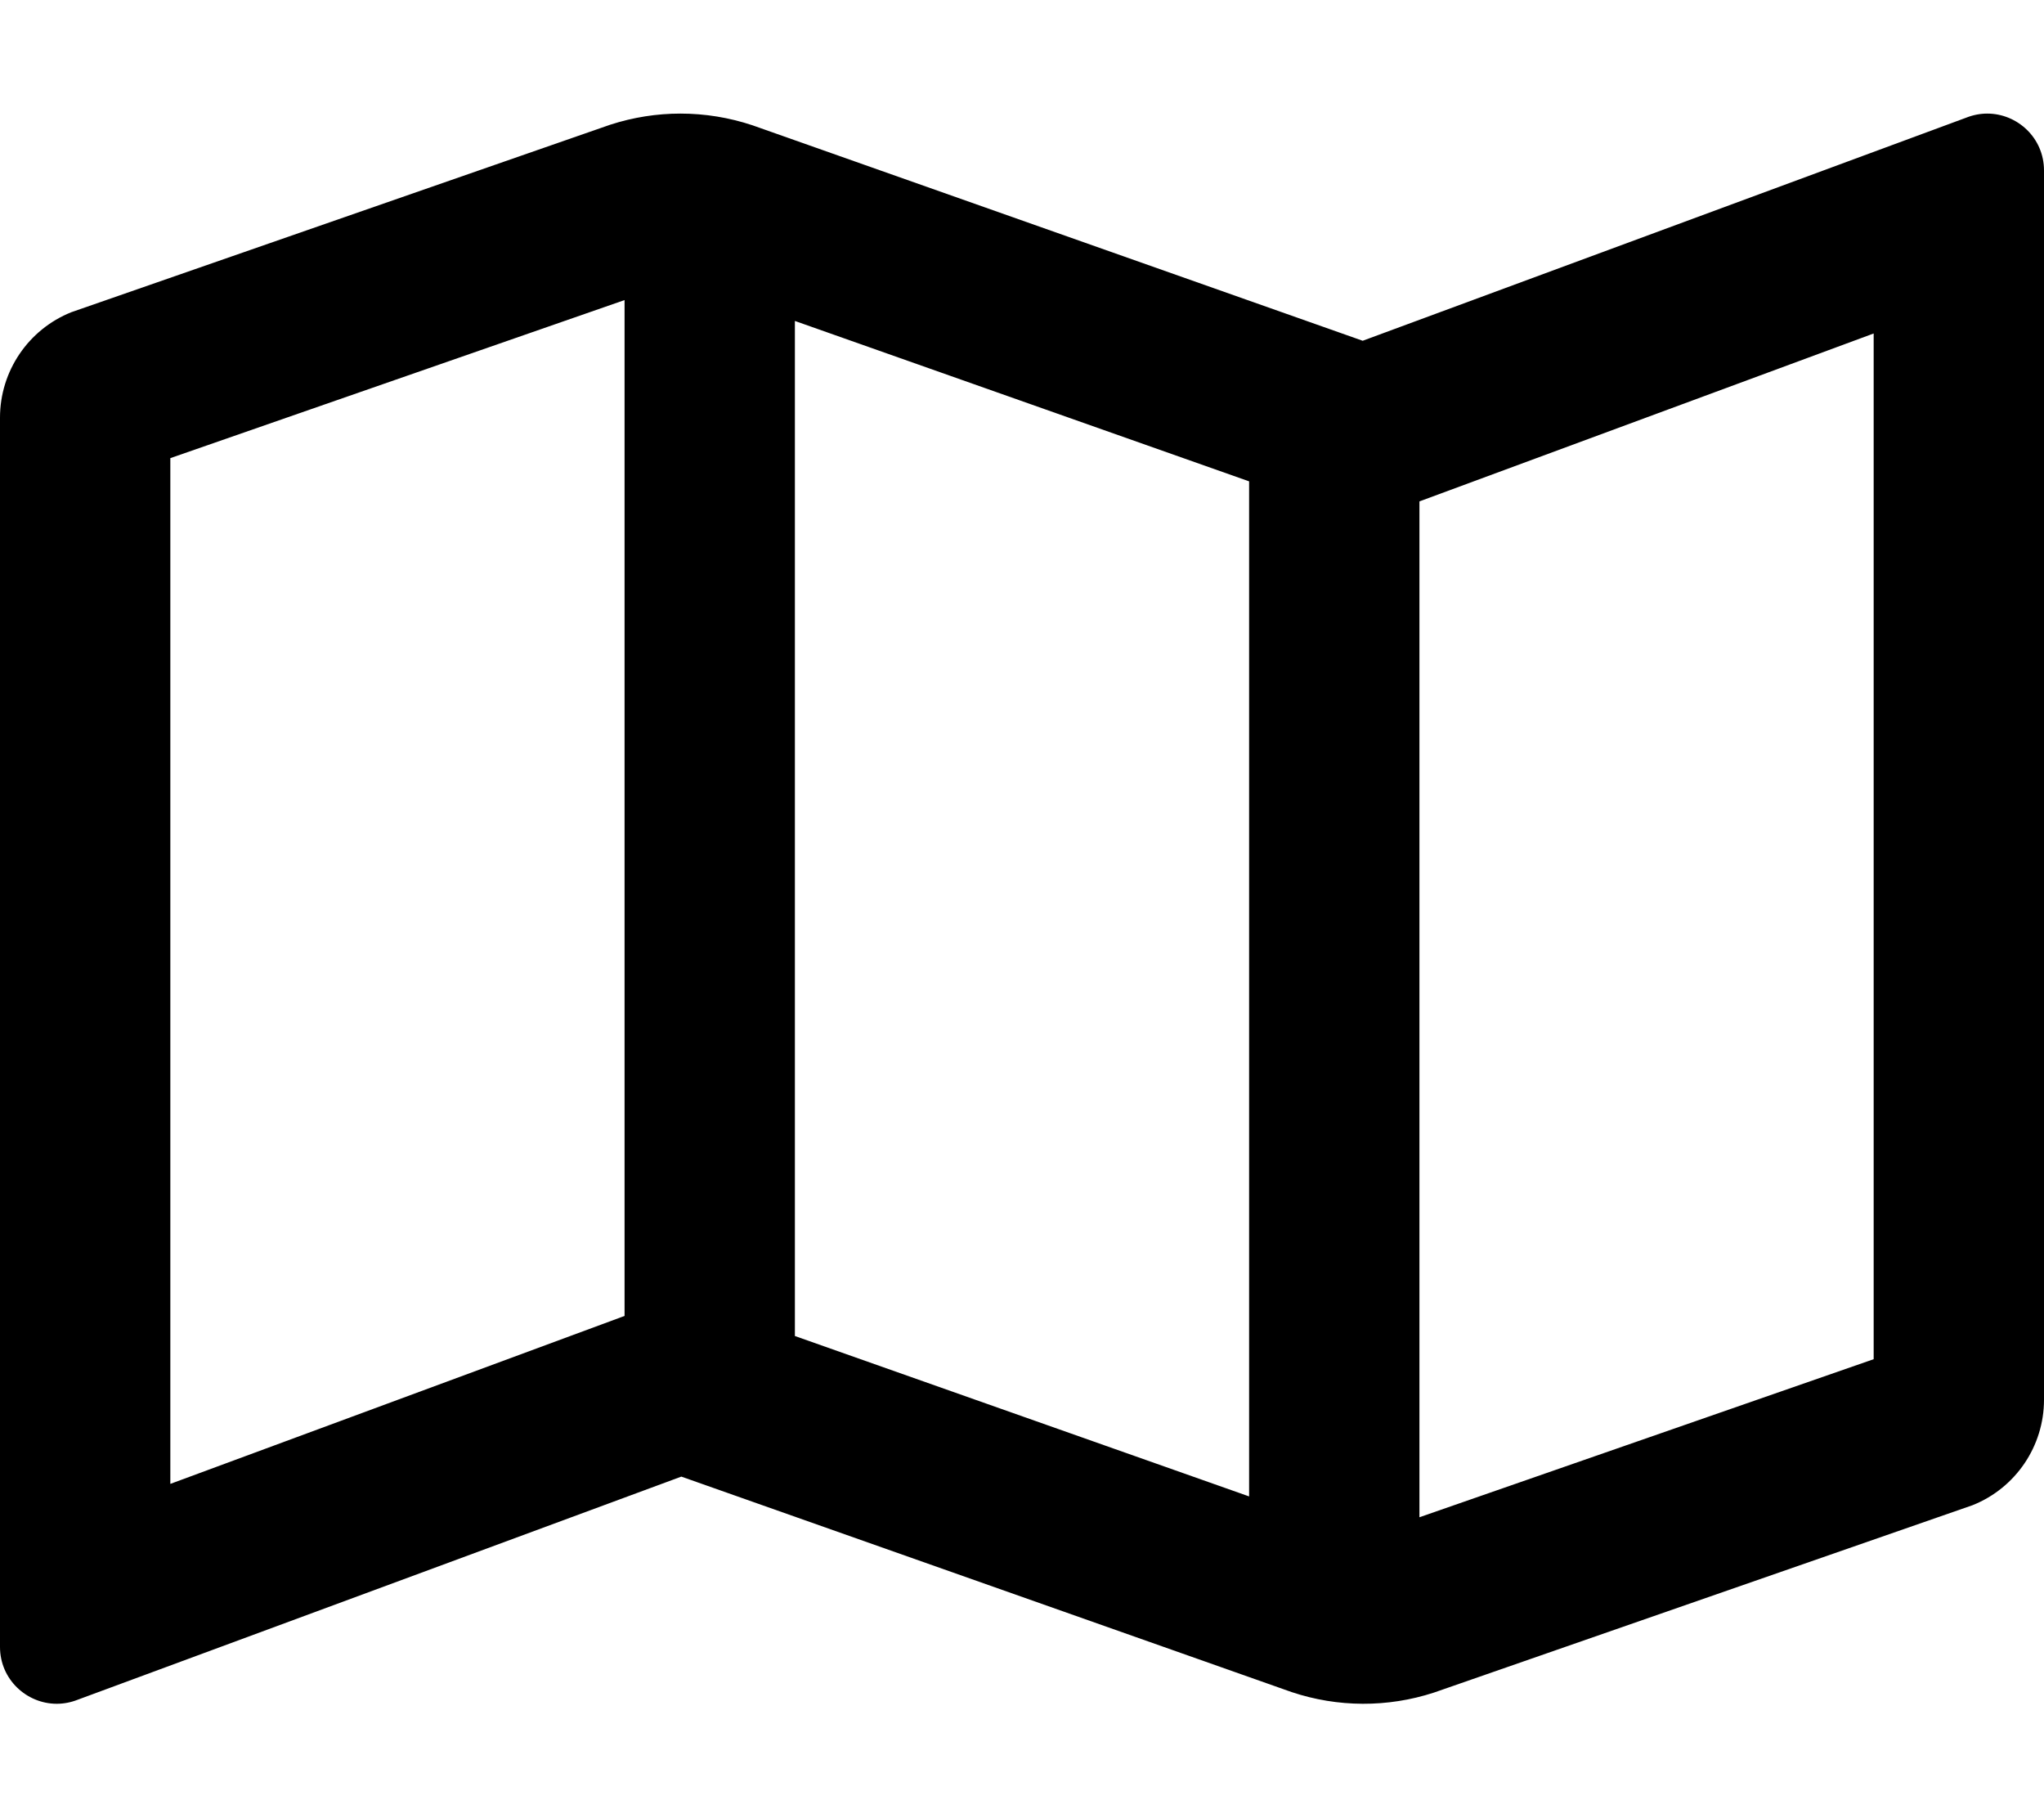
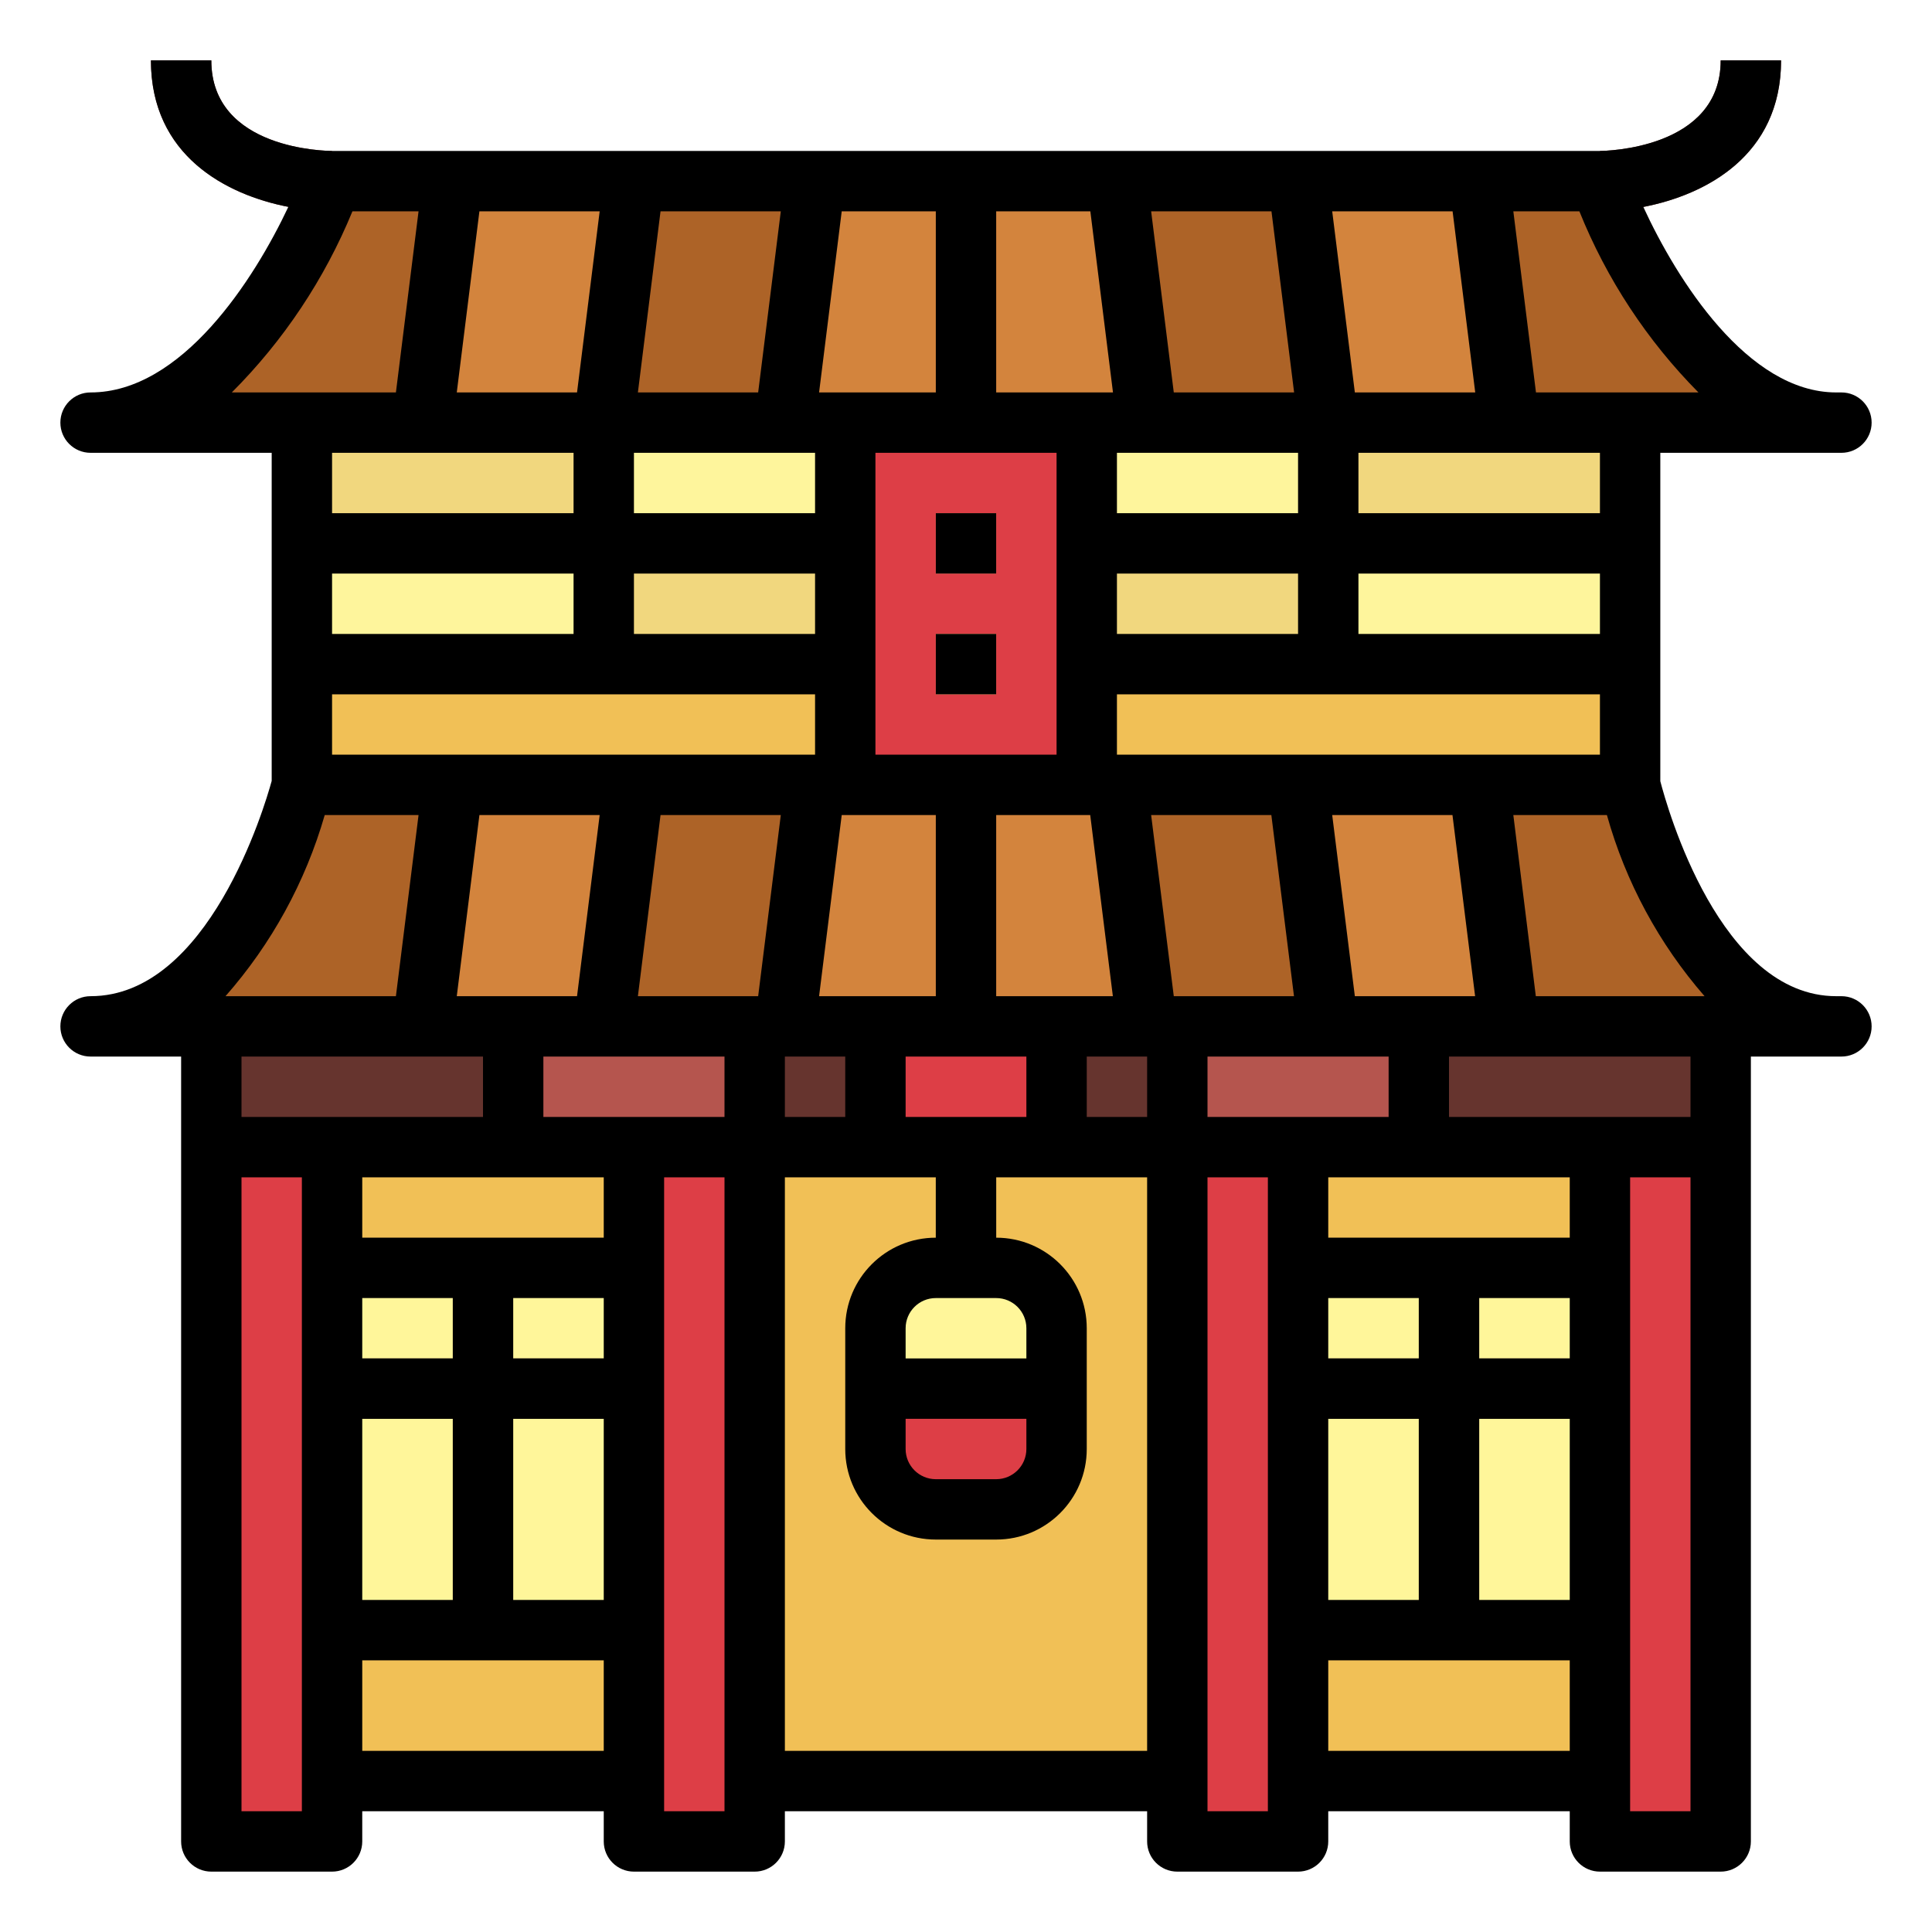
- <svg xmlns="http://www.w3.org/2000/svg" aria-hidden="true" focusable="false" data-prefix="far" data-icon="map" class="svg-inline--fa fa-map fa-w-18" role="img" viewBox="0 0 576 512">
-   <path fill="currentColor" d="M560.02 32c-1.96 0-3.98.37-5.96 1.16L384.01 96H384L212 35.28A64.252 64.252 0 0 0 191.76 32c-6.69 0-13.37 1.05-19.81 3.14L20.12 87.95A32.006 32.006 0 0 0 0 117.66v346.32C0 473.17 7.53 480 15.99 480c1.96 0 3.97-.37 5.96-1.16L192 416l172 60.71a63.98 63.98 0 0 0 40.05.15l151.83-52.81A31.996 31.996 0 0 0 576 394.34V48.02c0-9.19-7.53-16.02-15.98-16.02zM224 90.42l128 45.19v285.97l-128-45.19V90.42zM48 418.05V129.07l128-44.53v286.2l-.64.23L48 418.05zm480-35.13l-128 44.53V141.26l.64-.24L528 93.95v288.97z" />
+ <svg xmlns="http://www.w3.org/2000/svg" viewBox="0 0 64 64" width="512" height="512">
+   <g id="Filled_outline" data-name="Filled outline">
+     <rect x="11" y="38" width="10" height="21" style="fill:#f1c056" />
+     <rect x="43" y="38" width="10" height="21" style="fill:#f1c056" />
+     <rect x="25" y="38" width="14" height="21" style="fill:#f1c056" />
+     <rect x="10" y="14" width="44" height="12" style="fill:#f1c056" />
+     <rect x="21" y="38" width="4" height="23" style="fill:#dd3e46" />
+     <rect x="7" y="38" width="4" height="23" style="fill:#dd3e46" />
+     <path d="M60.828,34H3.1c4.976,0,6.9-8,6.9-8H54S55.851,34,60.828,34Z" style="fill:#ad6327" />
+     <polygon points="42.998 26 48.998 26 49.998 34 43.998 34 42.998 26" style="fill:#d3843d" />
+     <polygon points="20.998 26 14.998 26 13.998 34 19.998 34 20.998 26" style="fill:#d3843d" />
+     <path d="M60.828,14H3.1C8.074,14,11,6,11,6H53S55.851,14,60.828,14Z" style="fill:#ad6327" />
+     <polygon points="42.998 6 48.998 6 49.998 14 43.998 14 42.998 6" style="fill:#d3843d" />
+     <polygon points="32 26 27 26 26 34 32 34 38 34 37 26 32 26" style="fill:#d3843d" />
+     <polygon points="38 14 37 6 32 6 27 6 26 14 32 14 38 14" style="fill:#d3843d" />
+     <polygon points="20.998 6 14.998 6 13.998 14 19.998 14 20.998 6" style="fill:#d3843d" />
+     <rect x="7" y="34" width="50" height="4" style="fill:#66342e" />
+     <rect x="31" y="38" width="2" height="4" style="fill:#66342e" />
+     <path d="M29,48a2,2,0,0,0,2,2h2a2,2,0,0,0,2-2V46H29Z" style="fill:#dd3e46" />
+     <path d="M29,44a2,2,0,0,1,2-2h2a2,2,0,0,1,2,2v2H29Z" style="fill:#fff69a" />
+     <rect x="11" y="42" width="10" height="12" style="fill:#fff69a" />
+     <polygon points="21 45 17 45 17 42 15 42 15 45 11 45 11 47 15 47 15 54 17 54 17 47 21 47 21 45" style="fill:#66342e" />
+     <rect x="53" y="38" width="4" height="23" style="fill:#dd3e46" />
+     <rect x="39" y="38" width="4" height="23" style="fill:#dd3e46" />
+     <rect x="43" y="42" width="10" height="12" style="fill:#fff69a" />
+     <polygon points="53 45 49 45 49 42 47 42 47 45 43 45 43 47 47 47 47 54 49 54 49 47 53 47 53 45" style="fill:#66342e" />
+     <rect x="10" y="14" width="10" height="4" style="fill:#f1d77e" />
+     <rect x="10" y="18" width="10" height="4" style="fill:#fef59c" />
+     <rect x="20" y="14" width="8" height="4" style="fill:#fef59c" />
+     <rect x="20" y="18" width="8" height="4" style="fill:#f1d77e" />
+     <rect x="44" y="14" width="10" height="4" transform="translate(98 32) rotate(-180)" style="fill:#f1d77e" />
+     <rect x="44" y="18" width="10" height="4" transform="translate(98 40) rotate(-180)" style="fill:#fef59c" />
+     <rect x="36" y="14" width="8" height="4" transform="translate(80 32) rotate(-180)" style="fill:#fef59c" />
+     <rect x="17" y="34" width="8" height="4" style="fill:#b5554e" />
+     <rect x="39" y="34" width="8" height="4" transform="translate(86 72) rotate(-180)" style="fill:#b5554e" />
+     <rect x="36" y="18" width="8" height="4" transform="translate(80 40) rotate(-180)" style="fill:#f1d77e" />
+     <rect x="28" y="14" width="8" height="12" style="fill:#dd3e46" />
+     <path d="M11,7C8.925,7,5,5.955,5,2H7c0,2.966,3.837,3,4,3Z" style="fill:#66342e" />
+     <path d="M53,7l0-2c.164,0,4-.057,4-3h2C59,5.955,55.075,7,53,7Z" style="fill:#66342e" />
+     <rect x="31" y="17" width="2" height="2" style="fill:#f1d77e" />
+     <rect x="31" y="21" width="2" height="2" style="fill:#f1d77e" />
+     <rect x="29" y="34" width="6" height="4" style="fill:#dd3e46" />
+     <path d="M61,33h-.172c-3.851,0-5.6-6.246-5.828-7.122V15h6a1,1,0,0,0,0-2h-.172c-2.939,0-5.284-3.741-6.391-6.146C56.5,6.456,59,5.157,59,2H57c0,2.943-3.839,3-4,3H11c-.163,0-4-.034-4-3H5C5,5.151,7.49,6.452,9.552,6.852,8.418,9.259,6.024,13,3,13a1,1,0,0,0,0,2H9V25.869C8.761,26.742,6.9,33,3,33a1,1,0,0,0,0,2H6V61a1,1,0,0,0,1,1h4a1,1,0,0,0,1-1V60h8v1a1,1,0,0,0,1,1h4a1,1,0,0,0,1-1V60H38v1a1,1,0,0,0,1,1h4a1,1,0,0,0,1-1V60h8v1a1,1,0,0,0,1,1h4a1,1,0,0,0,1-1V35h3a1,1,0,0,0,0-2ZM52,45H49V43h3Zm-5,0H44V43h3Zm-3,2h3v6H44Zm5,0h3v6H49Zm3-6H44V39h8Zm-6-4H40V35h6ZM30,37V35h4v2Zm-4,0V35h2v2Zm-6,8H17V43h3Zm-5,0H12V43h3Zm-3,2h3v6H12Zm5,0h3v6H17Zm3-6H12V39h8Zm-2-4V35h6v2ZM35,15V25H29V15Zm2.115,0H43v2H37V15Zm5.75,18H38.883l-.75-6h3.982ZM33,33V27h3.115l.75,6Zm-5.867,0,.75-6H31v6Zm-5.252-6h3.984l-.75,6H21.131ZM21,19h6v2H21Zm22,2H37V19h6Zm-6,4V23H53v2Zm16-4H45V19h8ZM26.881,15H27v2H21V15ZM19,21H11V19h8Zm-8,2H27v2H11Zm4.881,4h3.984l-.75,6H15.131ZM36,35h2v2H36Zm8.881-2-.75-6h3.984l.75,6Zm5.25-6h3.1a15.484,15.484,0,0,0,3.235,6h-5.59ZM53,17H45V15h8ZM52.319,7a18.154,18.154,0,0,0,3.944,6H50.881l-.75-6Zm-4.2,0,.75,6H44.881l-.75-6Zm-6,0,.75,6H38.883l-.75-6Zm-6,0,.75,6H33V7ZM31,7v6H27.133l.75-6ZM25.865,7l-.75,6H21.131l.75-6Zm-6,0-.75,6H15.131l.75-6Zm-8.19,0h2.19l-.75,6H7.679A18.368,18.368,0,0,0,11.675,7Zm7.19,8H19v2H11V15ZM10.757,27h3.108l-.75,6H7.47A15.642,15.642,0,0,0,10.757,27ZM16,35v2H8V35ZM10,60H8V39h2Zm2-2V55h8v3Zm12,2H22V39h2Zm2-2V39h5v2a3,3,0,0,0-3,3v4a3,3,0,0,0,3,3h2a3,3,0,0,0,3-3V44a3,3,0,0,0-3-3V39h5V58Zm4-11h4v1a1,1,0,0,1-1,1H31a1,1,0,0,1-1-1Zm4-2H30V44a1,1,0,0,1,1-1h2a1,1,0,0,1,1,1Zm8,15H40V39h2Zm2-2V55h8v3Zm12,2H54V39h2Zm0-23H48V35h8Z" />
+     <rect x="31" y="17" width="2" height="2" />
+     <rect x="31" y="21" width="2" height="2" />
+   </g>
</svg>
